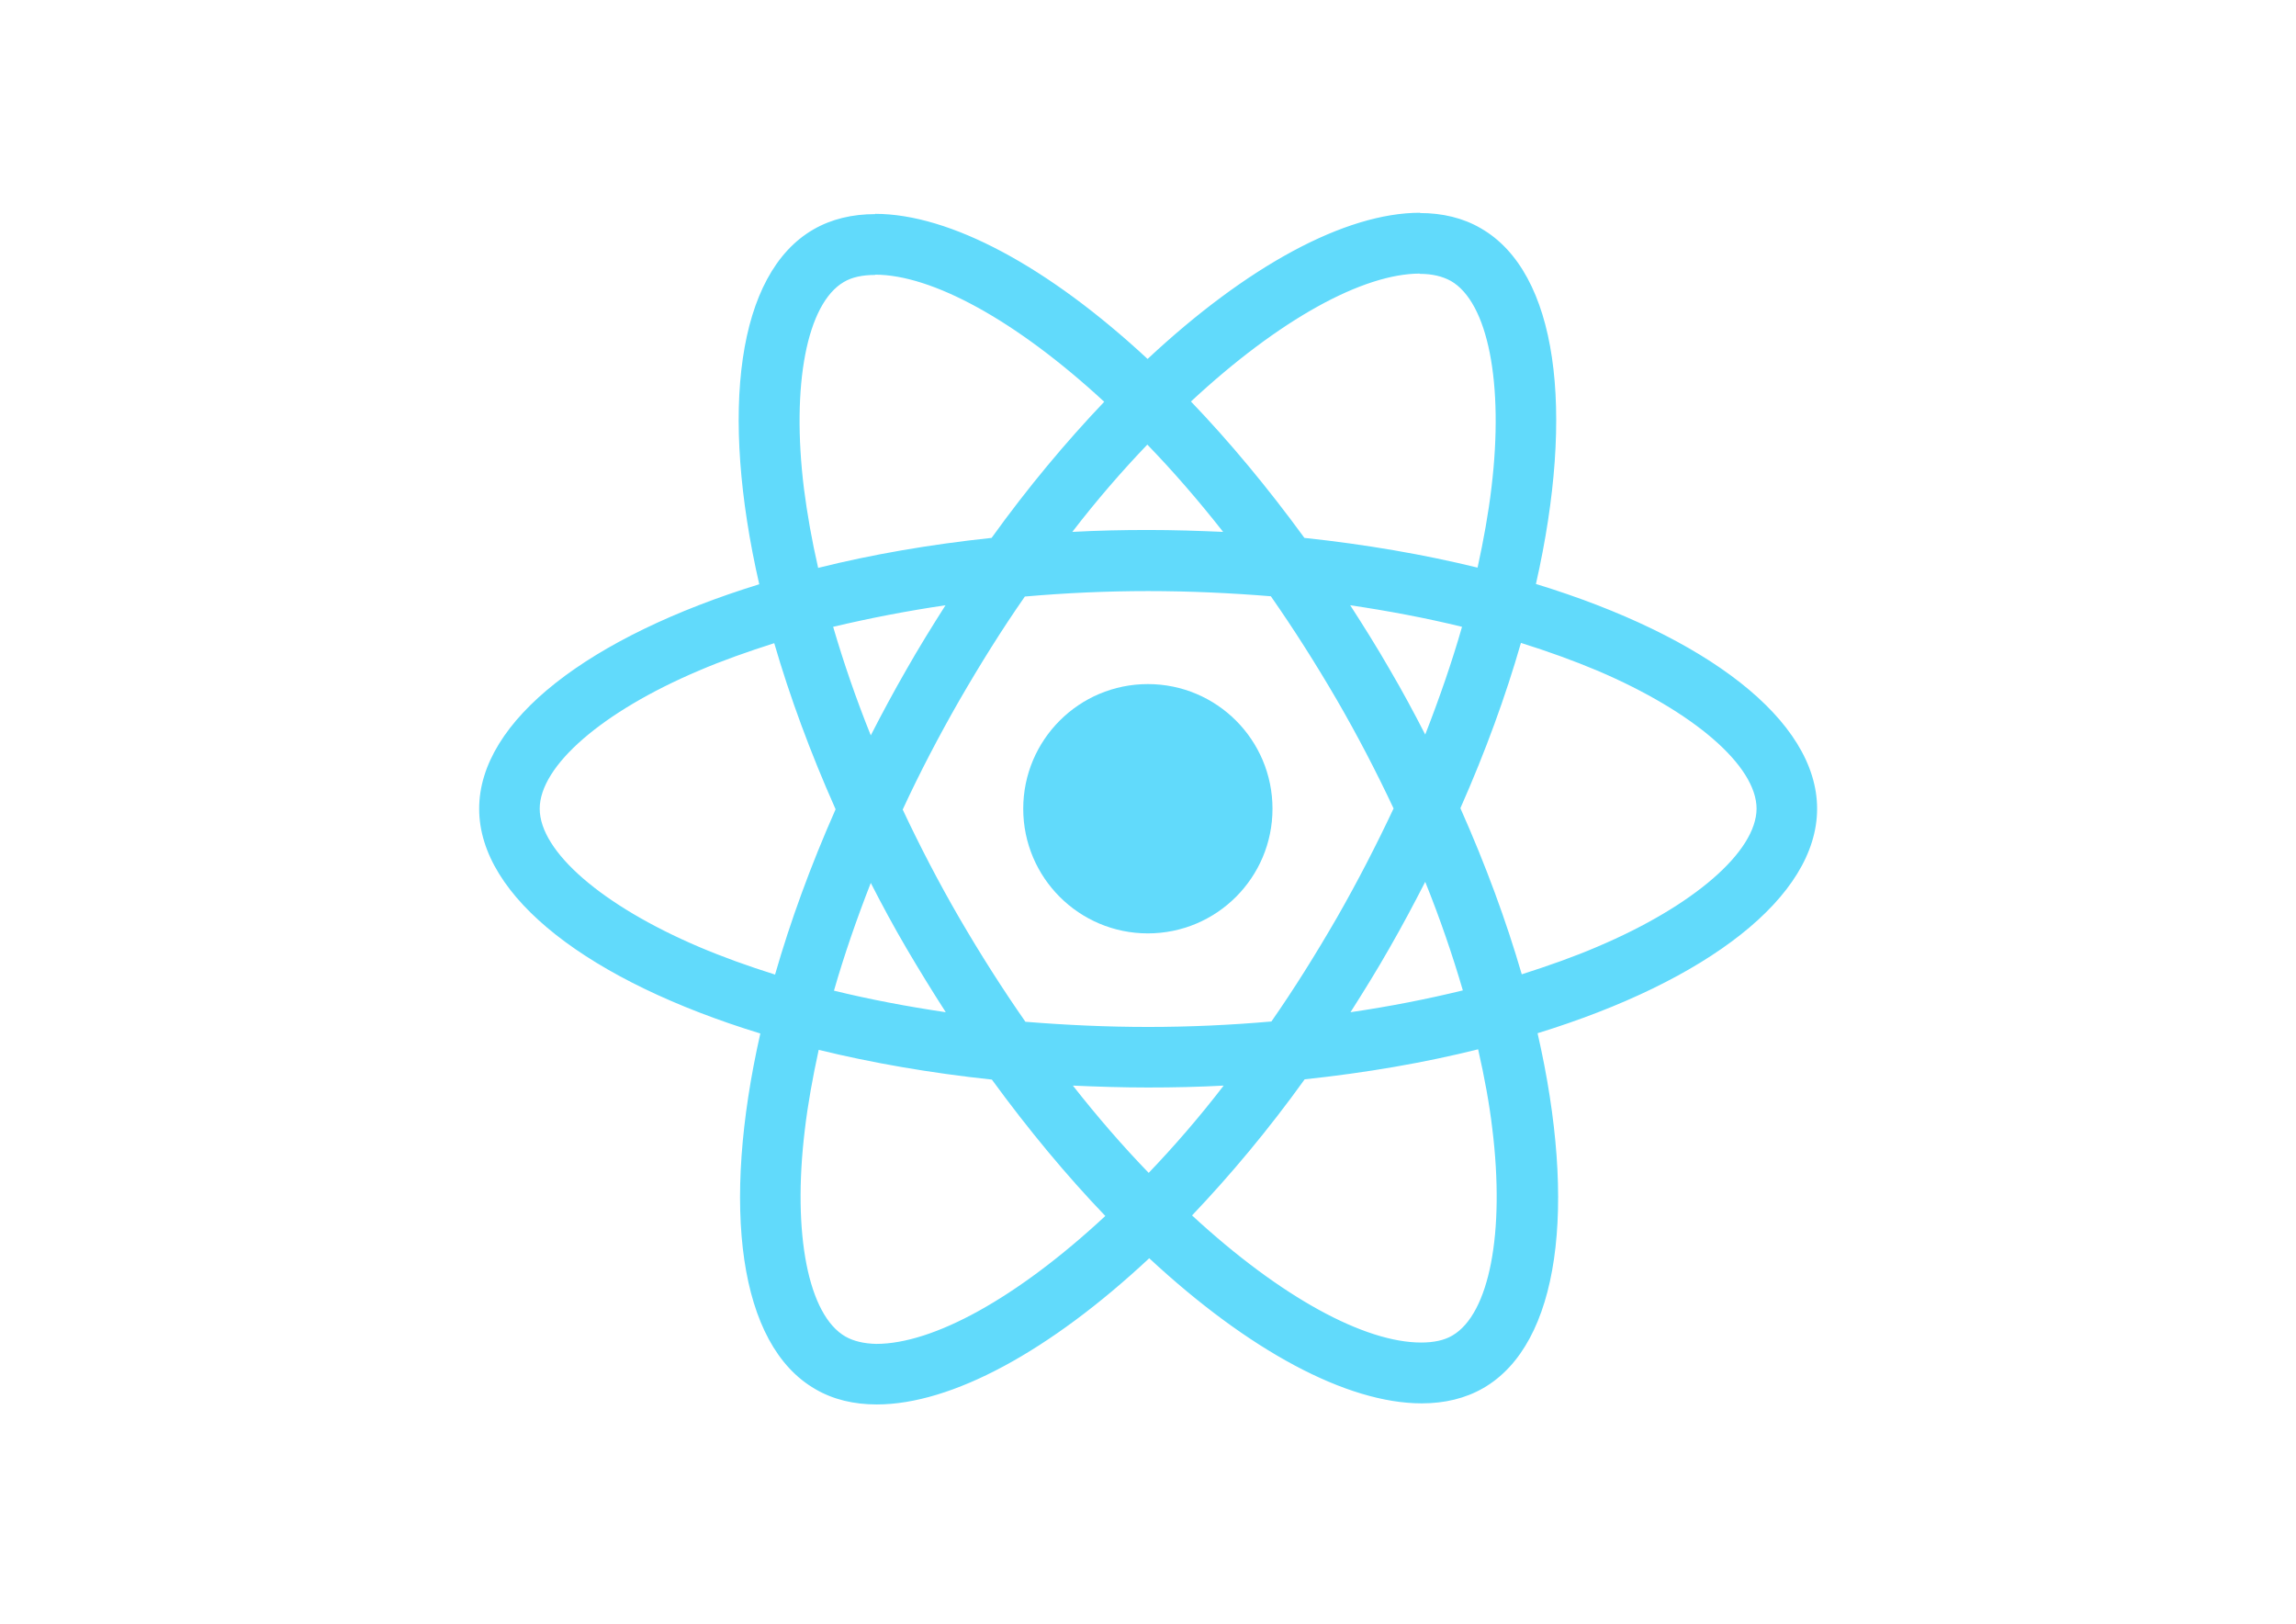
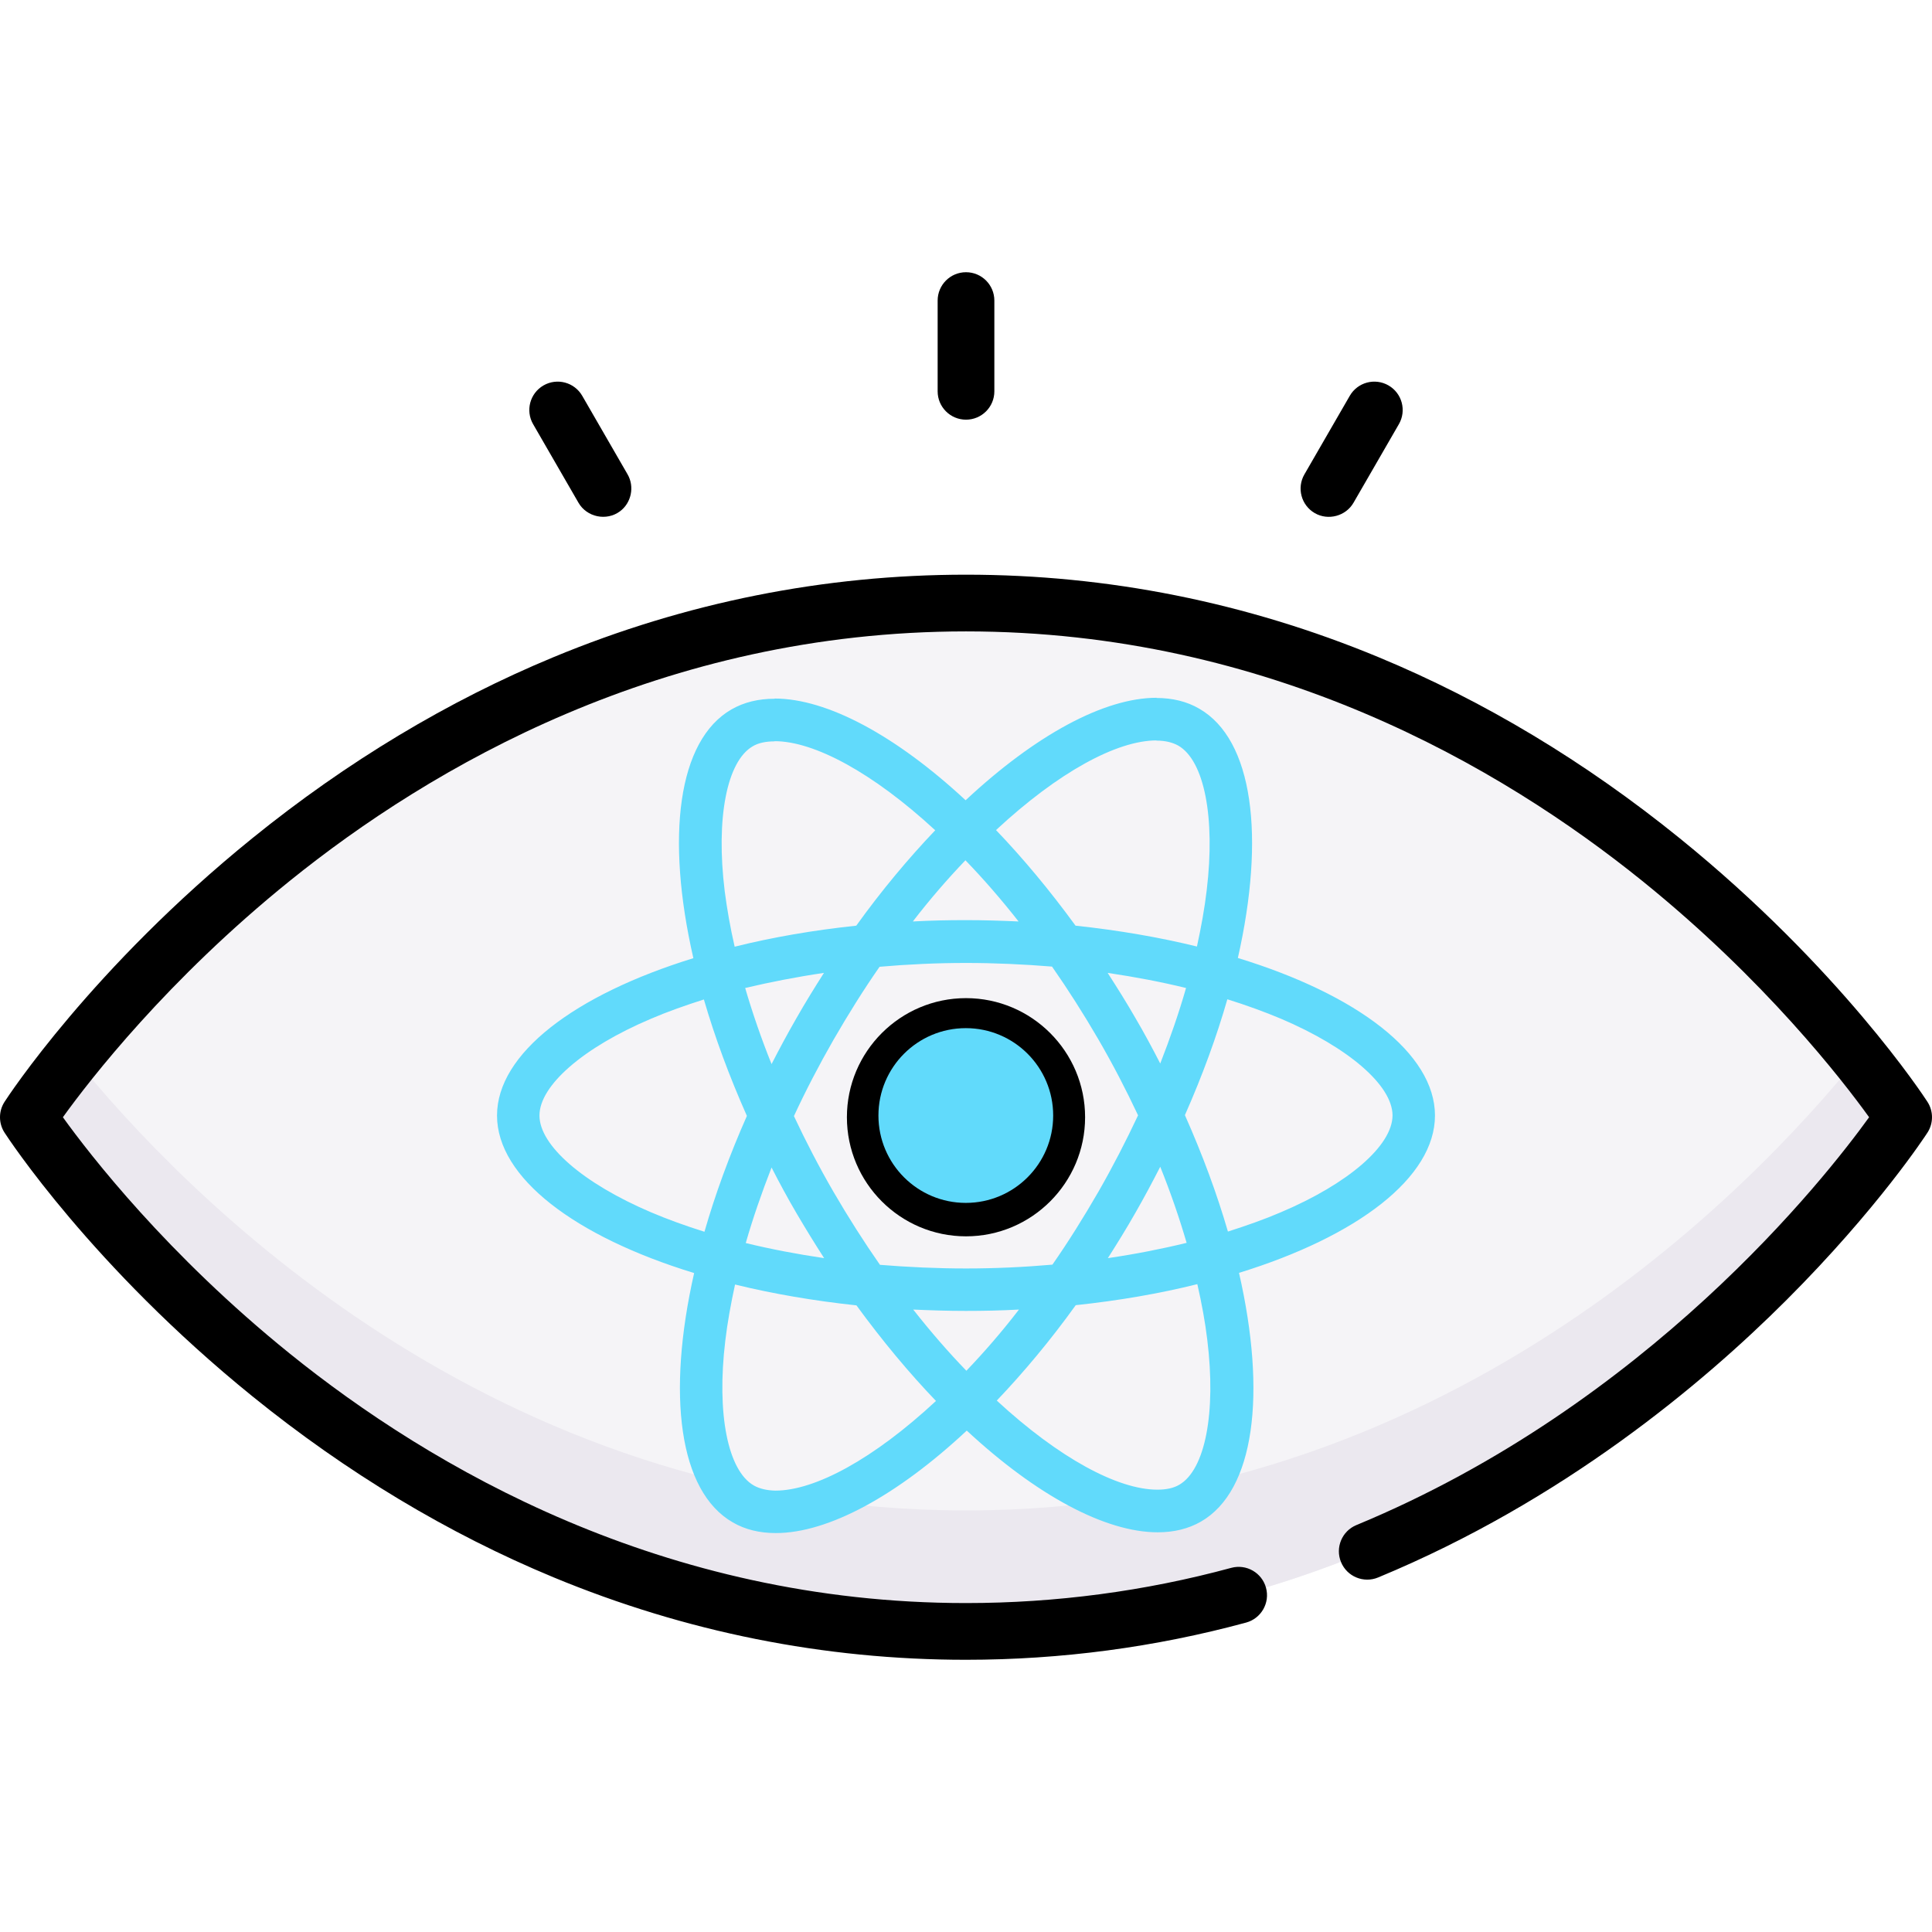
- <svg xmlns="http://www.w3.org/2000/svg" viewBox="0 0 841.9 595.3">
-   <g fill="#61DAFB">
-     <path d="M666.3 296.5c0-32.5-40.7-63.3-103.1-82.4 14.4-63.6 8-114.2-20.2-130.4-6.5-3.8-14.1-5.6-22.4-5.6v22.3c4.6 0 8.3.9 11.4 2.6 13.6 7.8 19.5 37.5 14.9 75.7-1.1 9.4-2.9 19.3-5.1 29.4-19.6-4.8-41-8.5-63.5-10.9-13.5-18.5-27.5-35.3-41.6-50 32.6-30.3 63.2-46.9 84-46.9V78c-27.5 0-63.5 19.6-99.9 53.6-36.4-33.8-72.4-53.2-99.9-53.2v22.3c20.7 0 51.4 16.5 84 46.6-14 14.7-28 31.4-41.3 49.9-22.6 2.4-44 6.1-63.6 11-2.3-10-4-19.7-5.2-29-4.7-38.2 1.1-67.9 14.6-75.8 3-1.8 6.9-2.6 11.5-2.6V78.5c-8.4 0-16 1.8-22.6 5.6-28.1 16.2-34.4 66.7-19.9 130.1-62.2 19.2-102.7 49.9-102.7 82.3 0 32.5 40.7 63.3 103.1 82.4-14.4 63.6-8 114.2 20.2 130.4 6.5 3.8 14.1 5.6 22.5 5.6 27.5 0 63.5-19.6 99.9-53.6 36.4 33.8 72.4 53.2 99.9 53.2 8.4 0 16-1.8 22.6-5.6 28.1-16.2 34.4-66.7 19.9-130.1 62-19.1 102.5-49.9 102.5-82.3zm-130.2-66.7c-3.7 12.9-8.3 26.2-13.5 39.5-4.1-8-8.4-16-13.1-24-4.6-8-9.5-15.8-14.4-23.4 14.2 2.1 27.9 4.7 41 7.9zm-45.8 106.5c-7.8 13.5-15.8 26.3-24.1 38.2-14.9 1.3-30 2-45.2 2-15.1 0-30.2-.7-45-1.9-8.3-11.9-16.4-24.6-24.2-38-7.6-13.1-14.5-26.4-20.8-39.8 6.2-13.4 13.2-26.8 20.7-39.9 7.8-13.5 15.8-26.3 24.1-38.2 14.9-1.3 30-2 45.2-2 15.1 0 30.2.7 45 1.9 8.3 11.9 16.4 24.6 24.2 38 7.6 13.1 14.5 26.4 20.8 39.8-6.3 13.4-13.2 26.8-20.7 39.9zm32.3-13c5.4 13.4 10 26.8 13.8 39.8-13.1 3.2-26.9 5.9-41.2 8 4.9-7.7 9.8-15.6 14.4-23.7 4.6-8 8.9-16.1 13-24.1zM421.2 430c-9.3-9.6-18.6-20.3-27.8-32 9 .4 18.2.7 27.5.7 9.4 0 18.7-.2 27.8-.7-9 11.7-18.3 22.4-27.5 32zm-74.4-58.9c-14.2-2.1-27.9-4.7-41-7.9 3.7-12.9 8.3-26.2 13.5-39.5 4.1 8 8.4 16 13.1 24 4.7 8 9.5 15.8 14.4 23.4zM420.7 163c9.3 9.6 18.6 20.3 27.8 32-9-.4-18.2-.7-27.5-.7-9.4 0-18.7.2-27.8.7 9-11.7 18.3-22.4 27.5-32zm-74 58.9c-4.9 7.7-9.8 15.6-14.4 23.7-4.6 8-8.9 16-13 24-5.4-13.4-10-26.8-13.8-39.8 13.1-3.1 26.9-5.8 41.2-7.9zm-90.5 125.2c-35.4-15.1-58.3-34.9-58.3-50.6 0-15.7 22.9-35.6 58.3-50.6 8.6-3.7 18-7 27.7-10.1 5.7 19.6 13.2 40 22.5 60.9-9.2 20.8-16.6 41.1-22.2 60.6-9.9-3.1-19.3-6.5-28-10.2zM310 490c-13.6-7.8-19.5-37.5-14.9-75.7 1.1-9.4 2.9-19.3 5.1-29.4 19.6 4.8 41 8.5 63.5 10.9 13.5 18.5 27.5 35.3 41.6 50-32.6 30.3-63.2 46.9-84 46.9-4.5-.1-8.3-1-11.3-2.7zm237.2-76.2c4.7 38.2-1.1 67.9-14.6 75.8-3 1.8-6.9 2.6-11.5 2.6-20.7 0-51.4-16.5-84-46.6 14-14.7 28-31.4 41.3-49.9 22.6-2.4 44-6.1 63.6-11 2.3 10.1 4.1 19.8 5.2 29.1zm38.5-66.7c-8.6 3.7-18 7-27.7 10.1-5.7-19.6-13.2-40-22.5-60.9 9.2-20.8 16.6-41.1 22.2-60.6 9.9 3.1 19.3 6.5 28.1 10.2 35.4 15.1 58.3 34.9 58.3 50.6-.1 15.7-23 35.6-58.4 50.6zM320.8 78.4z" />
-     <circle cx="420.9" cy="296.5" r="45.7" />
-     <path d="M520.5 78.1z" />
+ <svg xmlns="http://www.w3.org/2000/svg" width="511" height="511">
+   <g>
+     <rect fill="none" id="canvas_background" height="402" width="582" y="-1" x="-1" />
+   </g>
+   <g>
+     <g id="svg_1">
+       <g id="svg_2">
+         <path id="svg_3" fill="#F5F4F7" d="m7.5,295.5c0,0 88,-136 248,-136s248,136 248,136s-88,136 -248,136s-248,-136 -248,-136z" />
+         <path id="svg_4" fill="#EBE8EF" d="m255.5,399.5c-125.797,0 -207.073,-84.057 -236.079,-120c-7.886,9.772 -11.921,16 -11.921,16s88,136 248,136s248,-136 248,-136s-4.035,-6.228 -11.921,-16c-29.006,35.943 -110.282,120 -236.079,120z" />
+       </g>
+       <path id="svg_9" d="m509.797,291.426c-0.925,-1.43 -23.138,-35.398 -65.578,-69.755c-24.945,-20.194 -51.726,-36.293 -79.596,-47.849c-34.923,-14.48 -71.637,-21.822 -109.123,-21.822s-74.2,7.342 -109.123,21.822c-27.871,11.556 -54.651,27.654 -79.597,47.849c-42.44,34.356 -64.653,68.325 -65.578,69.755c-1.604,2.479 -1.604,5.669 0,8.148c0.925,1.43 23.137,35.398 65.578,69.755c24.946,20.194 51.726,36.293 79.597,47.849c34.923,14.48 71.637,21.822 109.123,21.822c25.101,0 50.024,-3.31 74.079,-9.838c3.998,-1.085 6.359,-5.205 5.274,-9.202c-1.085,-3.999 -5.209,-6.359 -9.202,-5.274c-22.775,6.18 -46.377,9.314 -70.151,9.314c-80.249,0 -141.571,-35.896 -178.883,-66.008c-32.382,-26.134 -52.85,-52.585 -59.984,-62.492c7.138,-9.911 27.605,-36.36 59.984,-62.492c37.312,-30.112 98.634,-66.008 178.883,-66.008c80.248,0 141.571,35.896 178.883,66.008c32.382,26.134 52.85,52.584 59.984,62.491c-11.611,16.109 -58.544,75.961 -135.612,107.873c-3.827,1.585 -5.645,5.972 -4.061,9.799c1.585,3.826 5.97,5.646 9.799,4.061c48.835,-20.222 85.683,-51.057 107.995,-73.363c24.212,-24.206 36.785,-43.485 37.309,-44.294c1.604,-2.48 1.604,-5.67 0,-8.149z" />
+       <path id="svg_11" d="m255.5,264c-17.369,0 -31.5,14.131 -31.5,31.5s14.131,31.5 31.5,31.5s31.5,-14.131 31.5,-31.5s-14.131,-31.5 -31.5,-31.5zm0,48c-9.098,0 -16.5,-7.402 -16.5,-16.5s7.402,-16.5 16.5,-16.5c9.098,0 16.5,7.402 16.5,16.5s-7.402,16.5 -16.5,16.5z" />
+       <path id="svg_12" d="m255.5,111c4.143,0 7.5,-3.357 7.5,-7.5l0,-24c0,-4.143 -3.357,-7.5 -7.5,-7.5c-4.142,0 -7.5,3.357 -7.5,7.5l0,24c0,4.143 3.358,7.5 7.5,7.5z" />
+       <path id="svg_13" d="m153.005,132.973c2.204,3.818 7.388,4.904 10.946,2.287c3.037,-2.234 3.928,-6.525 2.045,-9.787l-12,-20.784c-2.071,-3.588 -6.658,-4.815 -10.245,-2.745c-3.587,2.071 -4.816,6.658 -2.745,10.245l11.999,20.784z" />
+       <path id="svg_14" d="m347.75,135.718c3.543,2.045 8.204,0.793 10.245,-2.745l12,-20.784c2.071,-3.587 0.842,-8.174 -2.745,-10.245c-3.587,-2.07 -8.175,-0.843 -10.245,2.745l-12,20.784c-2.072,3.587 -0.842,8.174 2.745,10.245z" />
+       <g stroke="null" id="svg_24">
+         <g stroke="null" transform="matrix(0.5056706,0,0,0.5056706,-2789.099,-2800.55) " id="svg_19">
+           <path stroke="null" id="svg_20" d="m6266.213,6121.765c0,-32.5 -40.7,-63.3 -103.1,-82.4c14.4,-63.6 8,-114.2 -20.2,-130.4c-6.5,-3.8 -14.1,-5.6 -22.4,-5.6l0,22.3c4.6,0 8.3,0.9 11.4,2.6c13.6,7.8 19.5,37.5 14.9,75.7c-1.1,9.4 -2.9,19.3 -5.1,29.4c-19.6,-4.8 -41,-8.5 -63.5,-10.9c-13.5,-18.5 -27.5,-35.3 -41.6,-50c32.6,-30.3 63.2,-46.9 84,-46.9l0,-22.3c0,0 0,0 0,0c-27.5,0 -63.5,19.6 -99.9,53.6c-36.4,-33.8 -72.4,-53.2 -99.9,-53.2l0,22.3c20.7,0 51.4,16.5 84,46.6c-14,14.7 -28,31.4 -41.3,49.9c-22.6,2.4 -44,6.1 -63.6,11c-2.3,-10 -4,-19.7 -5.2,-29c-4.7,-38.2 1.1,-67.9 14.6,-75.8c3,-1.8 6.9,-2.6 11.5,-2.6l0,-22.3c0,0 0,0 0,0c-8.4,0 -16,1.8 -22.6,5.6c-28.1,16.2 -34.4,66.7 -19.9,130.1c-62.2,19.2 -102.7,49.9 -102.7,82.3c0,32.5 40.7,63.3 103.1,82.4c-14.4,63.6 -8,114.2 20.2,130.4c6.5,3.8 14.1,5.6 22.5,5.6c27.5,0 63.5,-19.6 99.9,-53.6c36.4,33.8 72.4,53.2 99.9,53.2c8.4,0 16,-1.8 22.6,-5.6c28.1,-16.2 34.4,-66.7 19.9,-130.1c62,-19.1 102.5,-49.9 102.5,-82.3zm-130.2,-66.7c-3.7,12.9 -8.3,26.2 -13.5,39.5c-4.1,-8 -8.4,-16 -13.1,-24c-4.6,-8 -9.5,-15.8 -14.4,-23.4c14.2,2.1 27.9,4.7 41,7.9zm-45.8,106.5c-7.8,13.5 -15.8,26.3 -24.1,38.2c-14.9,1.3 -30,2 -45.2,2c-15.1,0 -30.2,-0.7 -45,-1.9c-8.3,-11.9 -16.4,-24.6 -24.2,-38c-7.6,-13.1 -14.5,-26.4 -20.8,-39.8c6.2,-13.4 13.2,-26.8 20.7,-39.9c7.8,-13.5 15.8,-26.3 24.1,-38.2c14.9,-1.3 30,-2 45.2,-2c15.1,0 30.2,0.7 45,1.9c8.3,11.9 16.4,24.6 24.2,38c7.6,13.1 14.5,26.4 20.8,39.8c-6.3,13.4 -13.2,26.8 -20.7,39.9zm32.3,-13c5.4,13.4 10,26.8 13.8,39.8c-13.1,3.2 -26.9,5.9 -41.2,8c4.9,-7.7 9.8,-15.6 14.4,-23.7c4.6,-8 8.9,-16.1 13,-24.1zm-101.4,106.7c-9.3,-9.6 -18.6,-20.3 -27.8,-32c9,0.4 18.2,0.7 27.5,0.7c9.4,0 18.7,-0.2 27.8,-0.7c-9,11.7 -18.3,22.4 -27.5,32zm-74.4,-58.9c-14.2,-2.1 -27.9,-4.7 -41,-7.9c3.7,-12.9 8.3,-26.2 13.5,-39.5c4.1,8 8.4,16 13.1,24c4.7,8 9.5,15.8 14.4,23.4zm73.9,-208.1c9.3,9.6 18.6,20.3 27.8,32c-9,-0.4 -18.2,-0.7 -27.5,-0.7c-9.4,0 -18.7,0.2 -27.8,0.7c9,-11.7 18.3,-22.4 27.5,-32zm-74,58.9c-4.9,7.7 -9.8,15.6 -14.4,23.7c-4.6,8 -8.9,16 -13,24c-5.4,-13.4 -10,-26.8 -13.8,-39.8c13.1,-3.1 26.9,-5.8 41.2,-7.9zm-90.5,125.2c-35.4,-15.1 -58.3,-34.9 -58.3,-50.6c0,-15.7 22.9,-35.6 58.3,-50.6c8.6,-3.7 18,-7 27.7,-10.1c5.7,19.6 13.2,40 22.5,60.9c-9.2,20.8 -16.6,41.1 -22.2,60.6c-9.9,-3.1 -19.3,-6.5 -28,-10.2zm53.8,142.9c-13.6,-7.8 -19.5,-37.5 -14.9,-75.7c1.1,-9.4 2.9,-19.3 5.1,-29.4c19.6,4.8 41,8.5 63.5,10.9c13.5,18.5 27.5,35.3 41.6,50c-32.6,30.3 -63.2,46.9 -84,46.9c-4.5,-0.1 -8.3,-1 -11.3,-2.7zm237.2,-76.2c4.7,38.2 -1.1,67.9 -14.6,75.8c-3,1.8 -6.9,2.6 -11.5,2.6c-20.7,0 -51.4,-16.5 -84,-46.6c14,-14.7 28,-31.4 41.3,-49.9c22.6,-2.4 44,-6.1 63.6,-11c2.3,10.1 4.1,19.8 5.2,29.1zm38.5,-66.7c-8.6,3.7 -18,7 -27.7,10.1c-5.7,-19.6 -13.2,-40 -22.5,-60.9c9.2,-20.8 16.6,-41.1 22.2,-60.6c9.9,3.1 19.3,6.5 28.1,10.2c35.4,15.1 58.3,34.9 58.3,50.6c-0.1,15.7 -23,35.6 -58.4,50.6z" fill="#61DAFB" />
+           <polygon stroke="null" id="svg_21" points="5920.713,5903.666 5920.713,5903.666 5920.713,5903.666 " fill="#61DAFB" />
+           <circle stroke="null" id="svg_22" r="45.7" cy="6121.765" cx="6020.813" fill="#61DAFB" />
+           <polygon stroke="null" id="svg_23" points="6120.413,5903.366 6120.413,5903.366 6120.413,5903.366 " fill="#61DAFB" />
+         </g>
+       </g>
+     </g>
  </g>
</svg>
